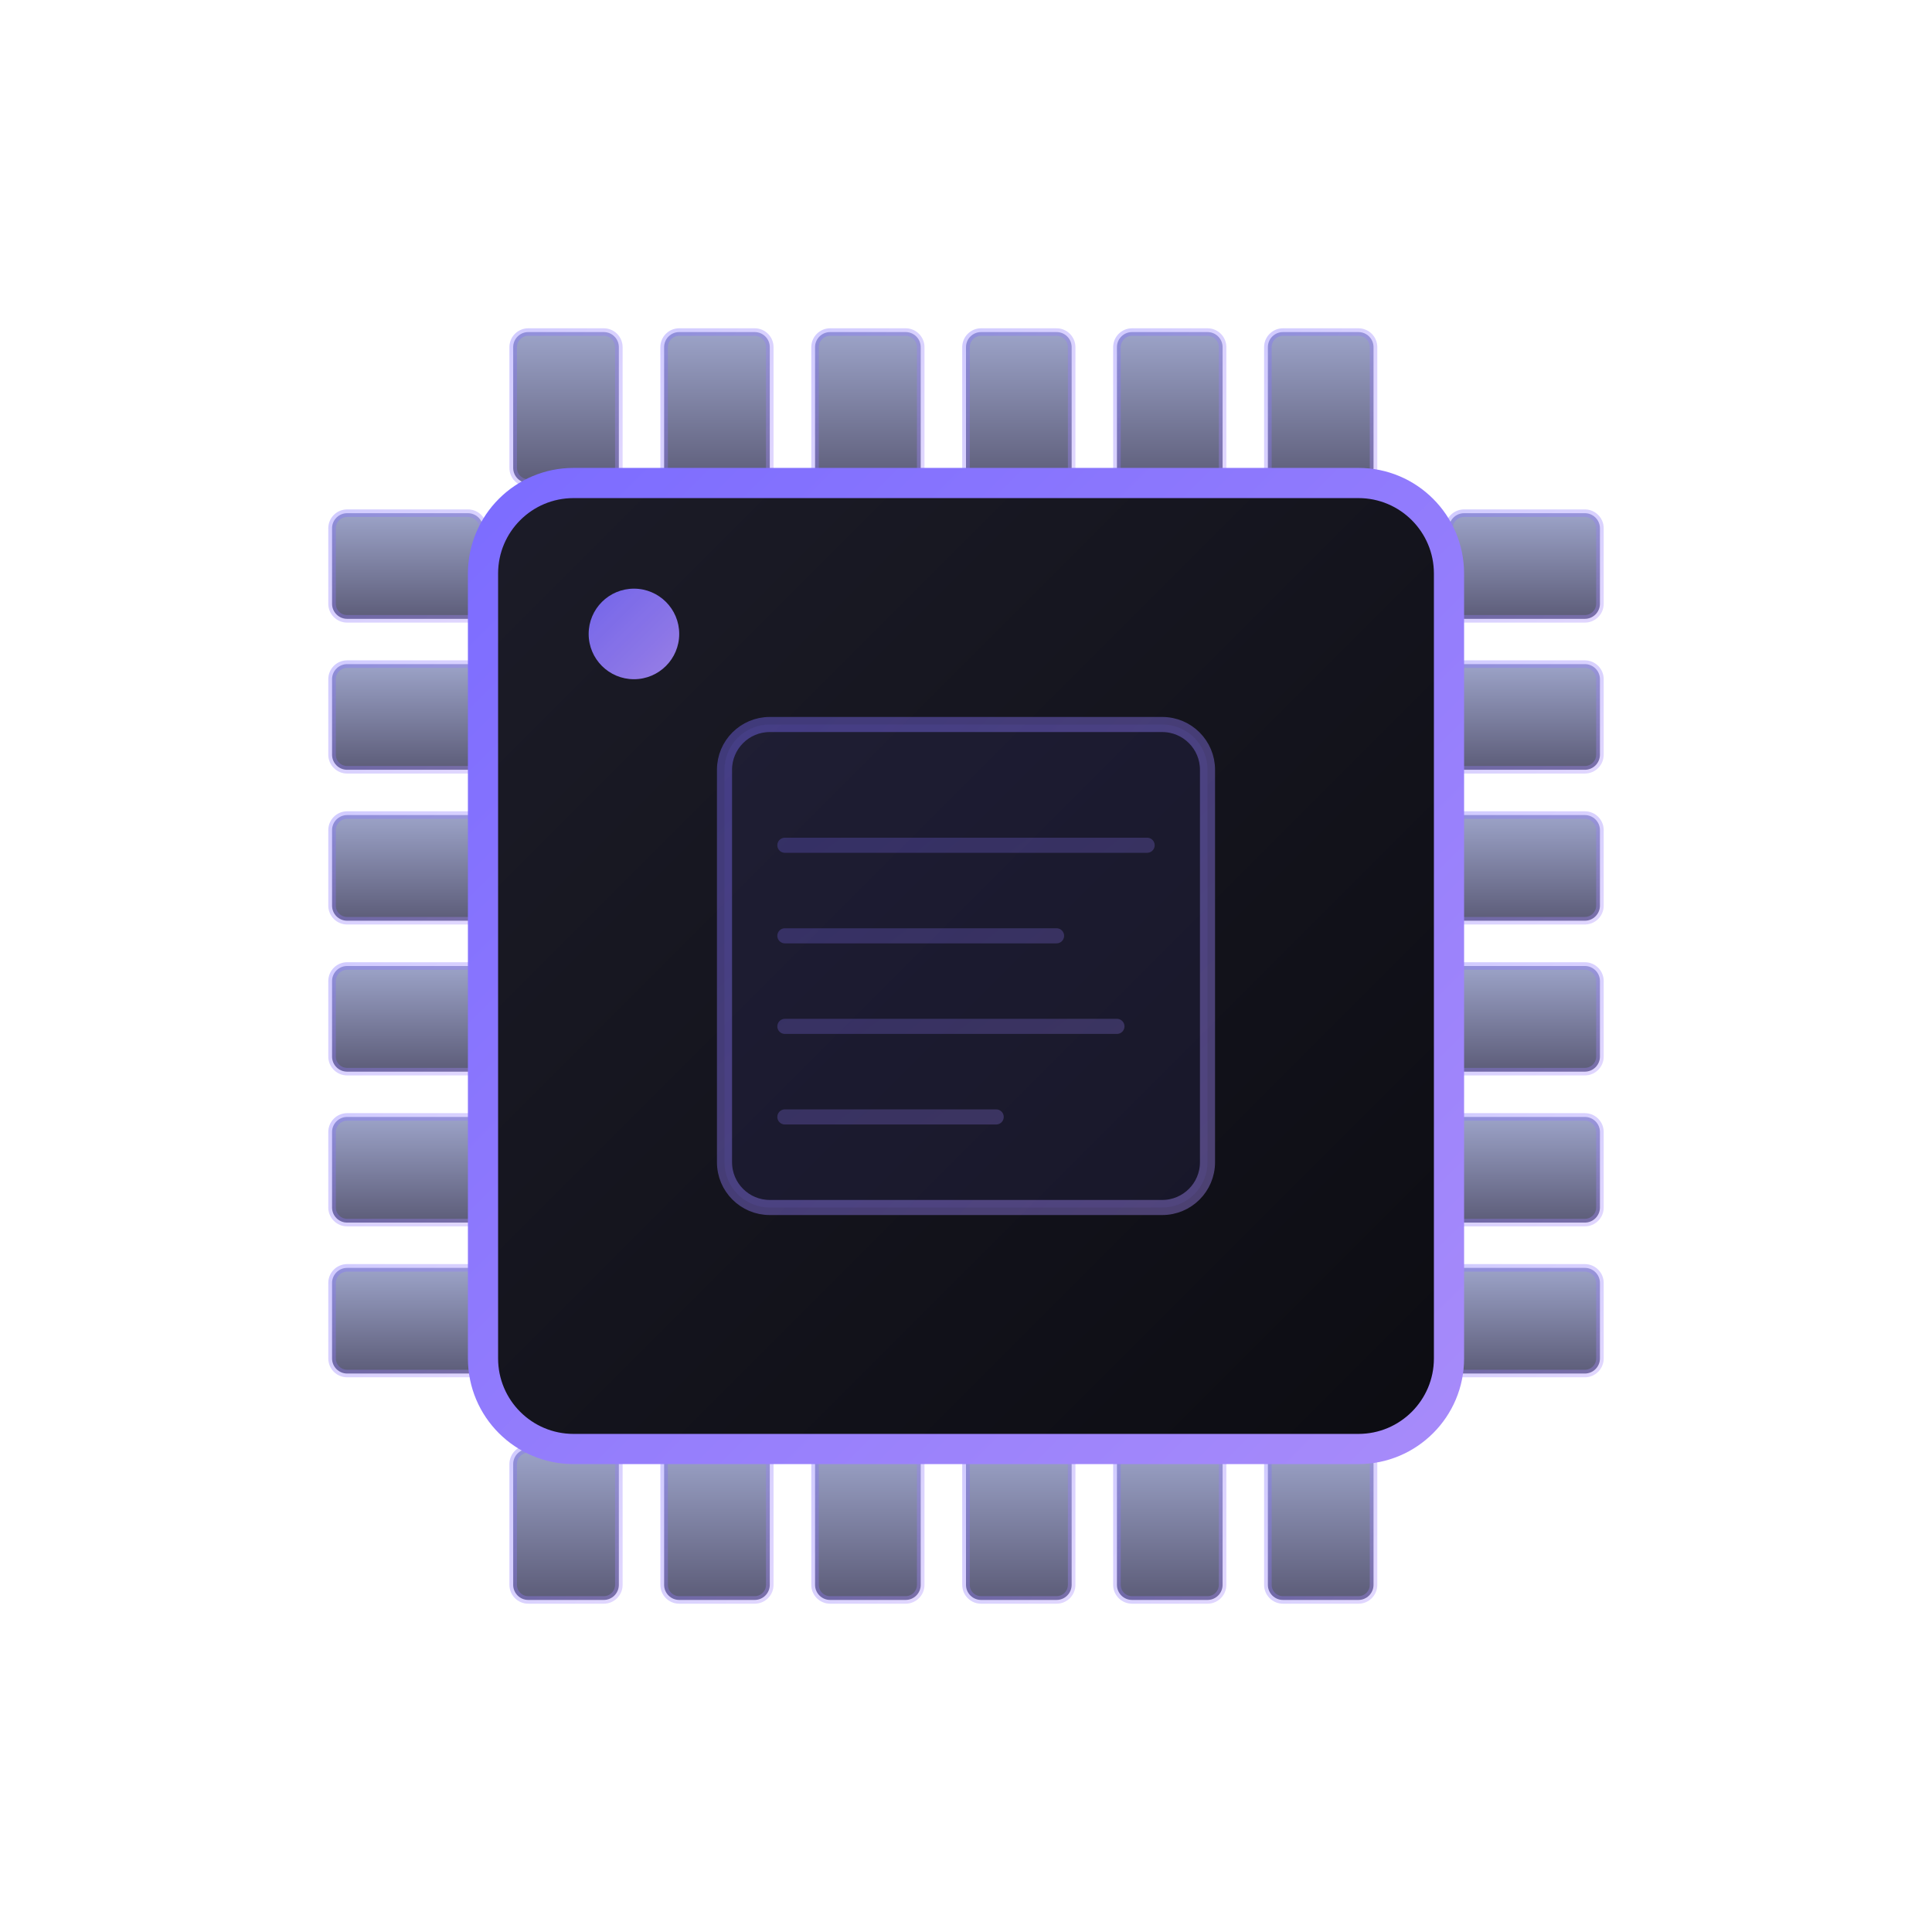
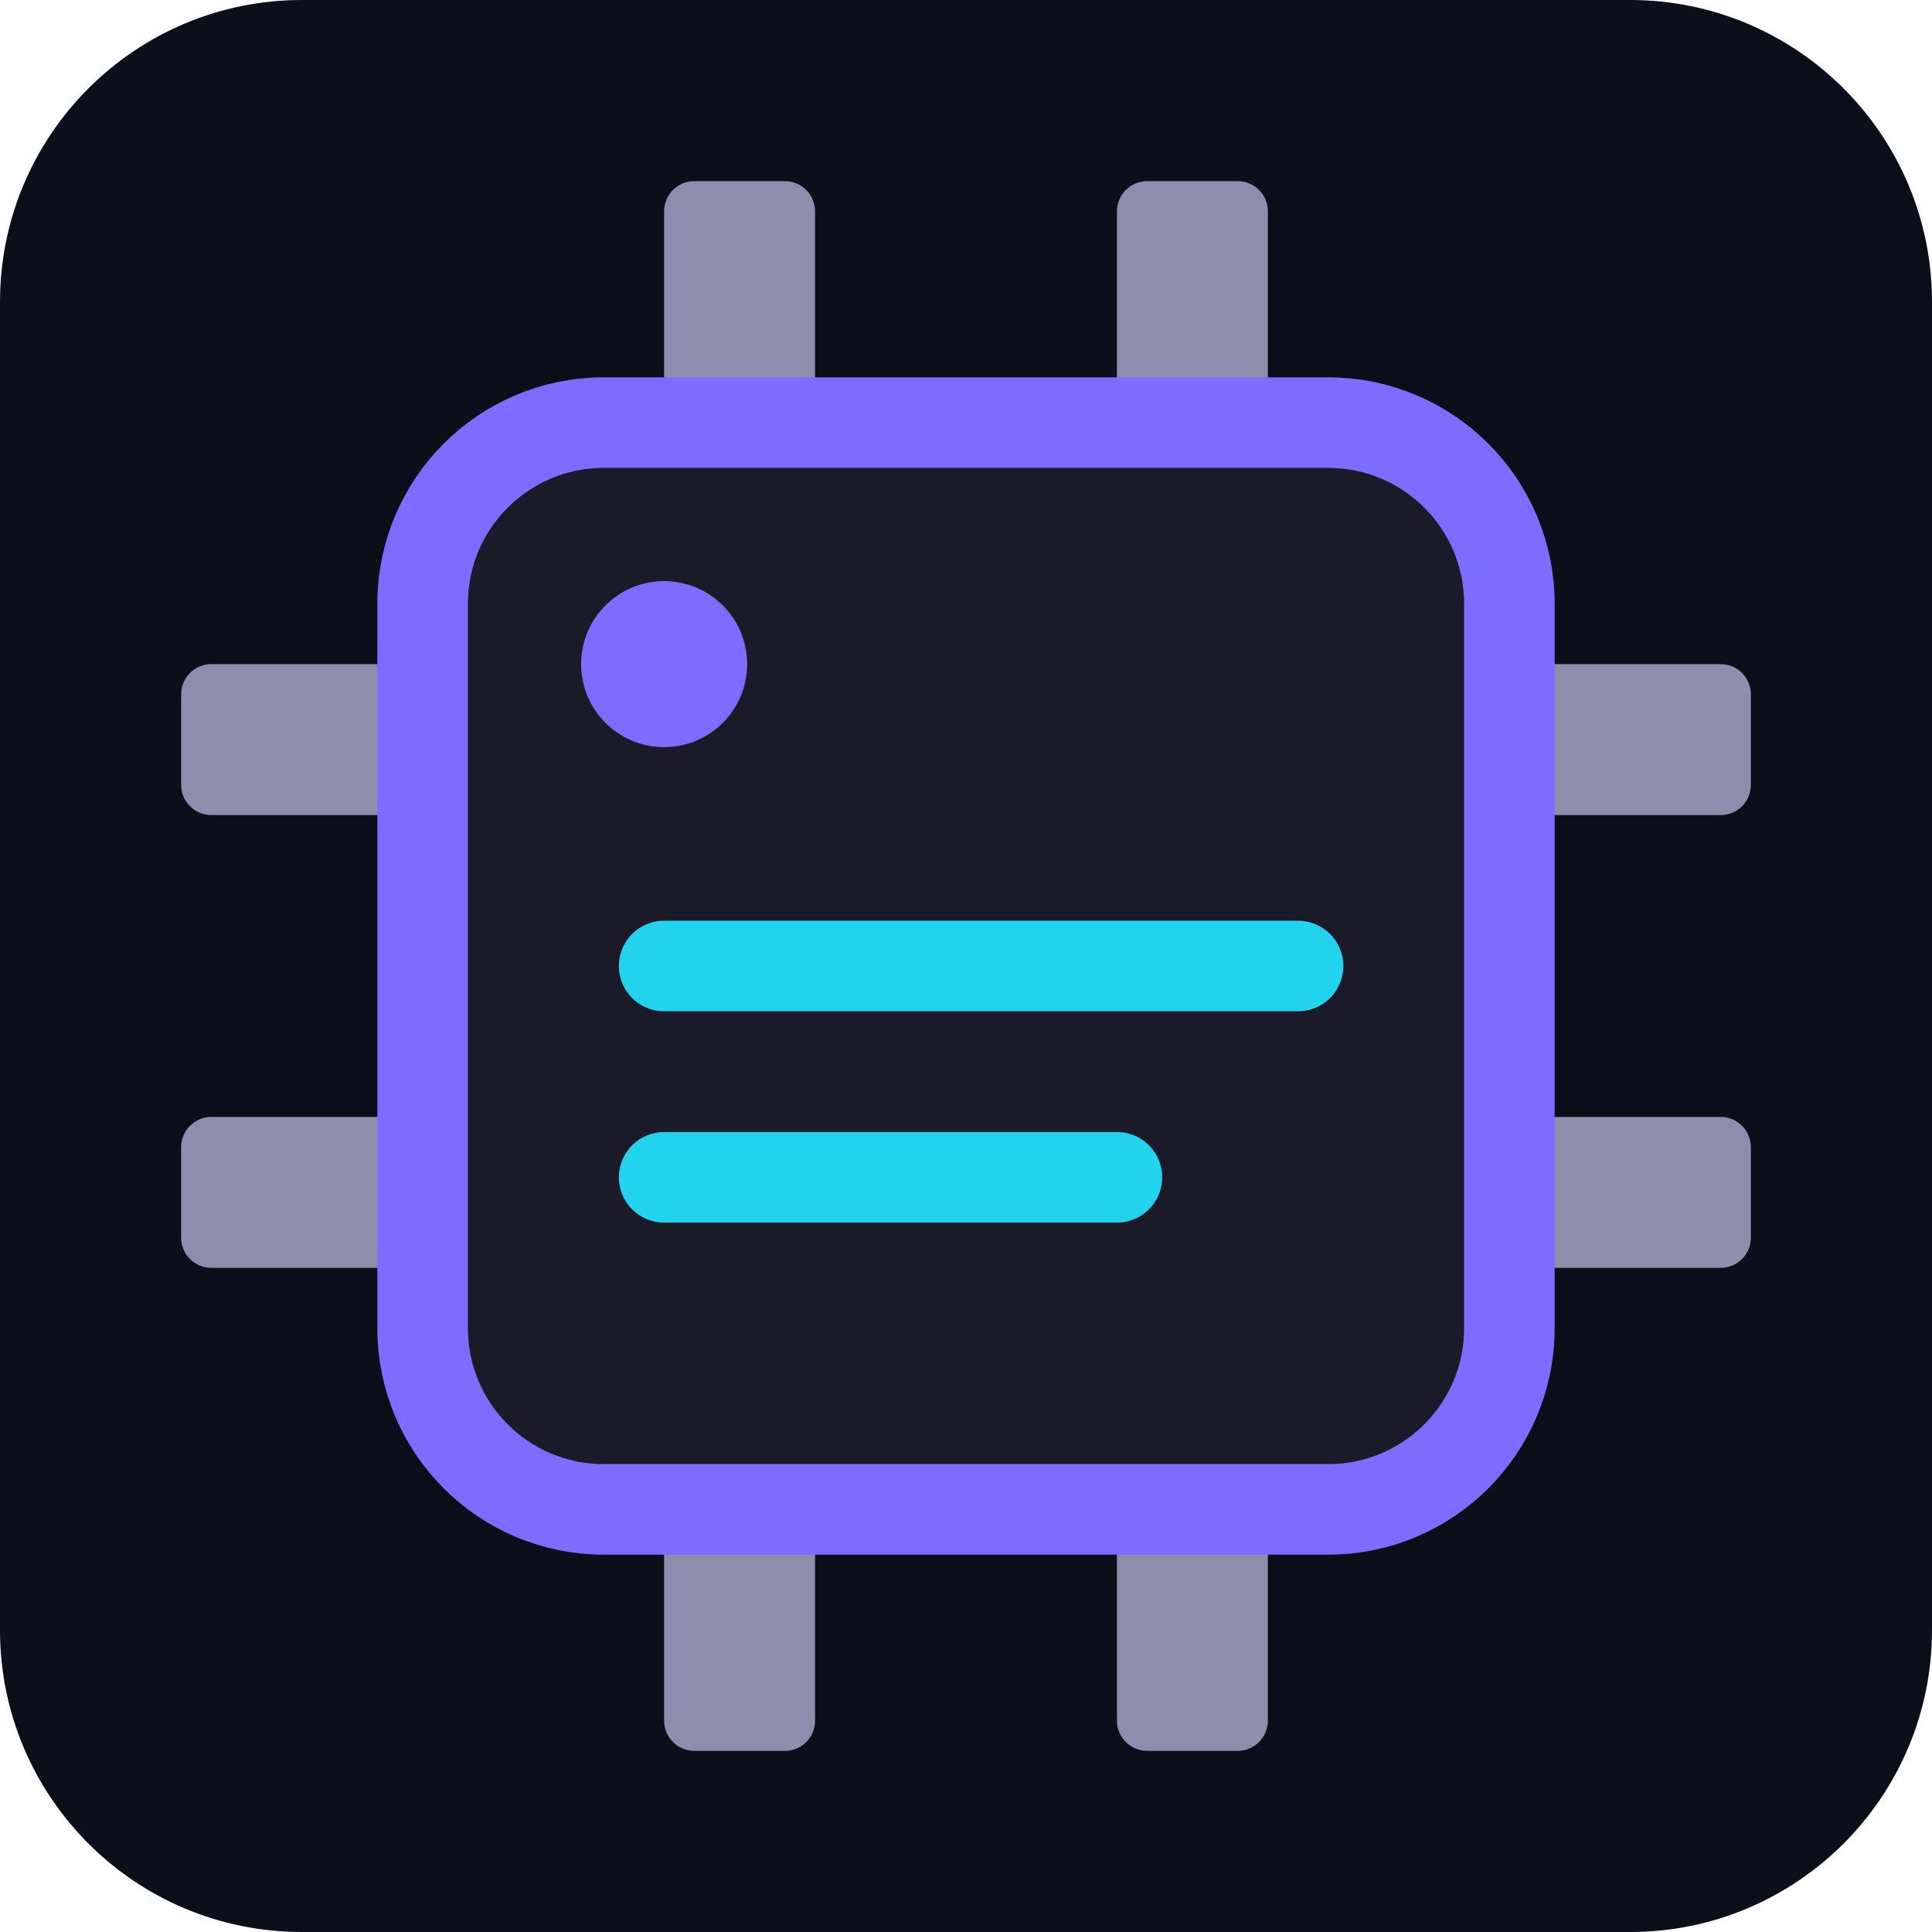
- <svg xmlns="http://www.w3.org/2000/svg" viewBox="0 0 128 128" fill="none" aria-hidden="true">
-   <defs>
-     <linearGradient id="mcuBody" x1="0%" y1="0%" x2="100%" y2="100%">
-       <stop offset="0%" stop-color="#1c1c28" />
-       <stop offset="100%" stop-color="#0c0c12" />
-     </linearGradient>
-     <linearGradient id="mcuAccent" x1="0%" y1="0%" x2="100%" y2="100%">
-       <stop offset="0%" stop-color="#7c6cff" />
-       <stop offset="100%" stop-color="#a78bfa" />
-     </linearGradient>
-     <linearGradient id="mcuPin" x1="0%" y1="0%" x2="0%" y2="100%">
-       <stop offset="0%" stop-color="#9ca3c8" />
-       <stop offset="100%" stop-color="#5c5c78" />
-     </linearGradient>
-   </defs>
-   <g stroke="url(#mcuAccent)" stroke-opacity="0.35" stroke-width="0.5">
-     <g fill="url(#mcuPin)">
-       <rect x="34" y="22" width="7" height="10" rx="1" />
-       <rect x="44" y="22" width="7" height="10" rx="1" />
-       <rect x="54" y="22" width="7" height="10" rx="1" />
-       <rect x="64" y="22" width="7" height="10" rx="1" />
-       <rect x="74" y="22" width="7" height="10" rx="1" />
-       <rect x="84" y="22" width="7" height="10" rx="1" />
-       <rect x="34" y="96" width="7" height="10" rx="1" />
-       <rect x="44" y="96" width="7" height="10" rx="1" />
-       <rect x="54" y="96" width="7" height="10" rx="1" />
-       <rect x="64" y="96" width="7" height="10" rx="1" />
-       <rect x="74" y="96" width="7" height="10" rx="1" />
-       <rect x="84" y="96" width="7" height="10" rx="1" />
-       <rect x="22" y="34" width="10" height="7" rx="1" />
-       <rect x="22" y="44" width="10" height="7" rx="1" />
-       <rect x="22" y="54" width="10" height="7" rx="1" />
-       <rect x="22" y="64" width="10" height="7" rx="1" />
-       <rect x="22" y="74" width="10" height="7" rx="1" />
-       <rect x="22" y="84" width="10" height="7" rx="1" />
-       <rect x="96" y="34" width="10" height="7" rx="1" />
-       <rect x="96" y="44" width="10" height="7" rx="1" />
-       <rect x="96" y="54" width="10" height="7" rx="1" />
-       <rect x="96" y="64" width="10" height="7" rx="1" />
-       <rect x="96" y="74" width="10" height="7" rx="1" />
-       <rect x="96" y="84" width="10" height="7" rx="1" />
-     </g>
+ <svg xmlns="http://www.w3.org/2000/svg" viewBox="0 0 128 128" width="128" height="128" role="img">
+   <rect width="128" height="128" rx="20" fill="#0A0F1A" />
+   <g fill="#8d8dad">
+     <rect x="44" y="12" width="10" height="18" rx="2" />
+     <rect x="74" y="12" width="10" height="18" rx="2" />
+     <rect x="44" y="98" width="10" height="18" rx="2" />
+     <rect x="74" y="98" width="10" height="18" rx="2" />
+     <rect x="12" y="44" width="18" height="10" rx="2" />
+     <rect x="12" y="74" width="18" height="10" rx="2" />
+     <rect x="98" y="44" width="18" height="10" rx="2" />
+     <rect x="98" y="74" width="18" height="10" rx="2" />
  </g>
-   <rect x="32" y="32" width="64" height="64" rx="6" fill="url(#mcuBody)" stroke="url(#mcuAccent)" stroke-width="2" />
-   <circle cx="42" cy="42" r="3" fill="url(#mcuAccent)" opacity="0.9" />
-   <rect x="48" y="48" width="32" height="32" rx="3" fill="rgba(124,108,255,0.08)" stroke="url(#mcuAccent)" stroke-width="1" stroke-opacity="0.4" />
-   <path d="M52 56h24M52 62h18M52 68h22M52 74h14" stroke="url(#mcuAccent)" stroke-width="1" stroke-opacity="0.25" stroke-linecap="round" />
+   <rect x="28" y="28" width="72" height="72" rx="12" fill="#1a1a28" stroke="#7c6cff" stroke-width="6" />
+   <circle cx="44" cy="44" r="5.5" fill="#7c6cff" />
+   <path d="M44 64 H86 M44 78 H74" stroke="#22d3ee" stroke-width="6" stroke-linecap="round" />
</svg>
